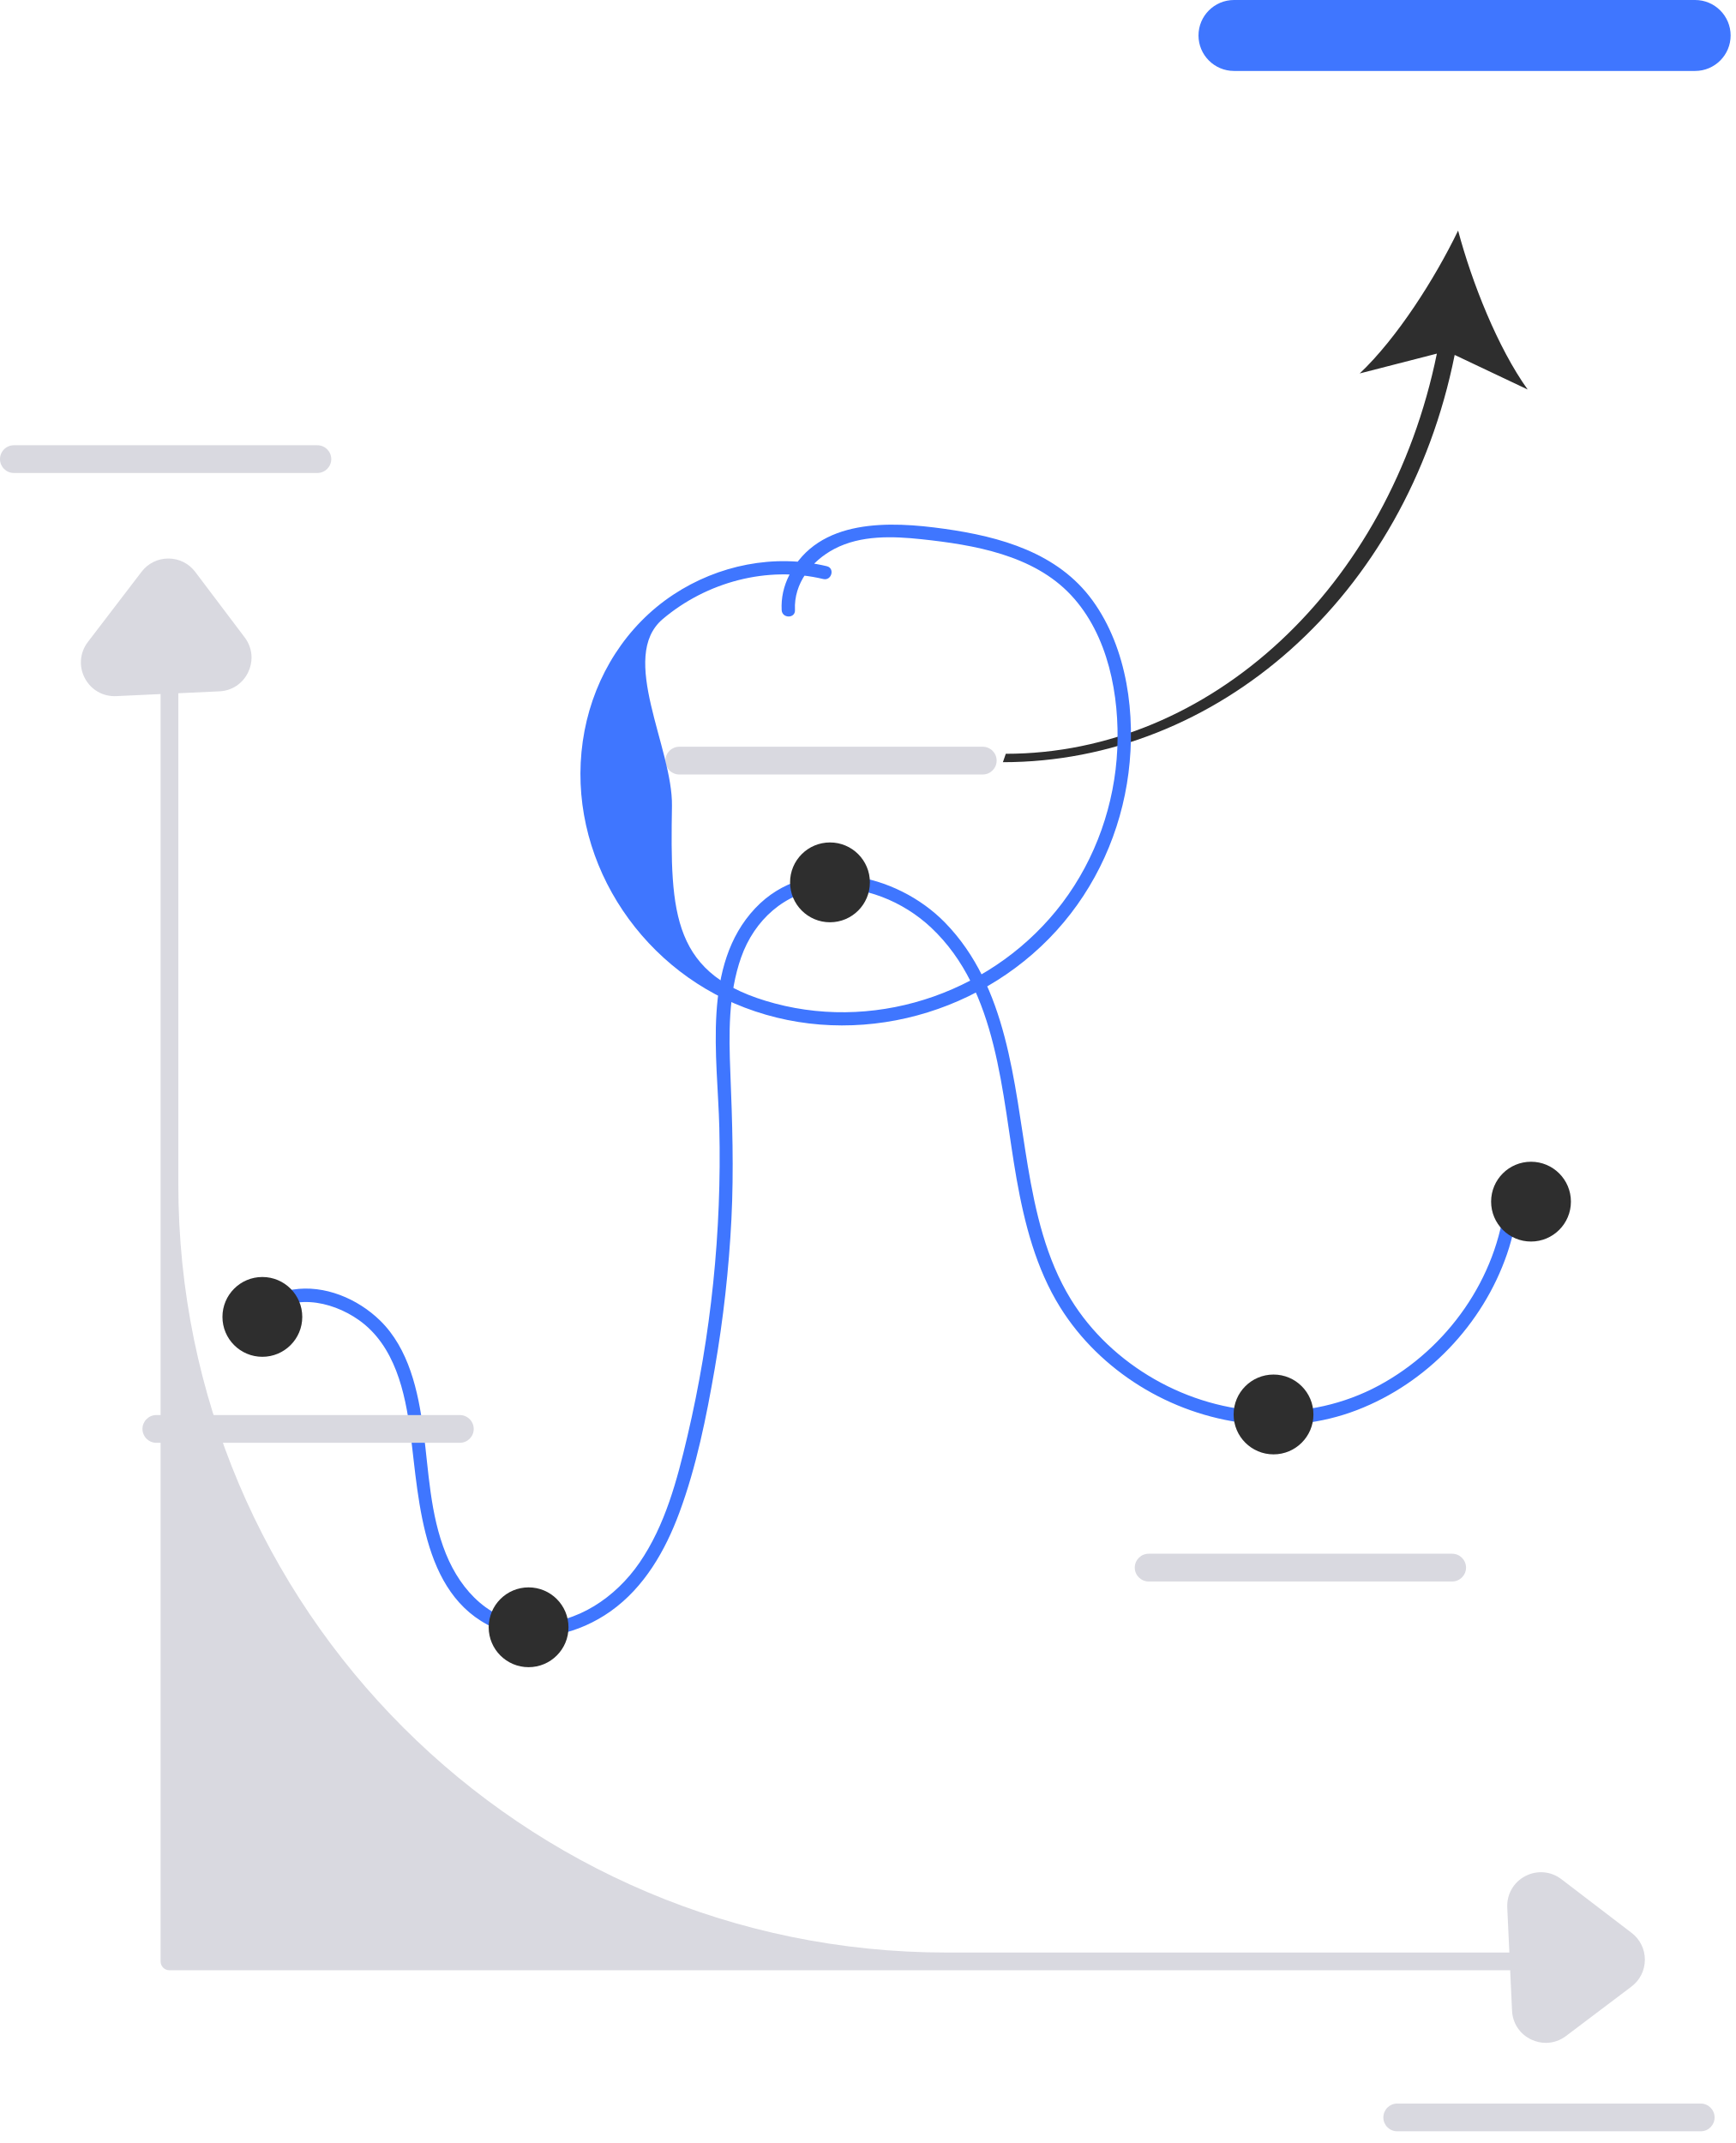
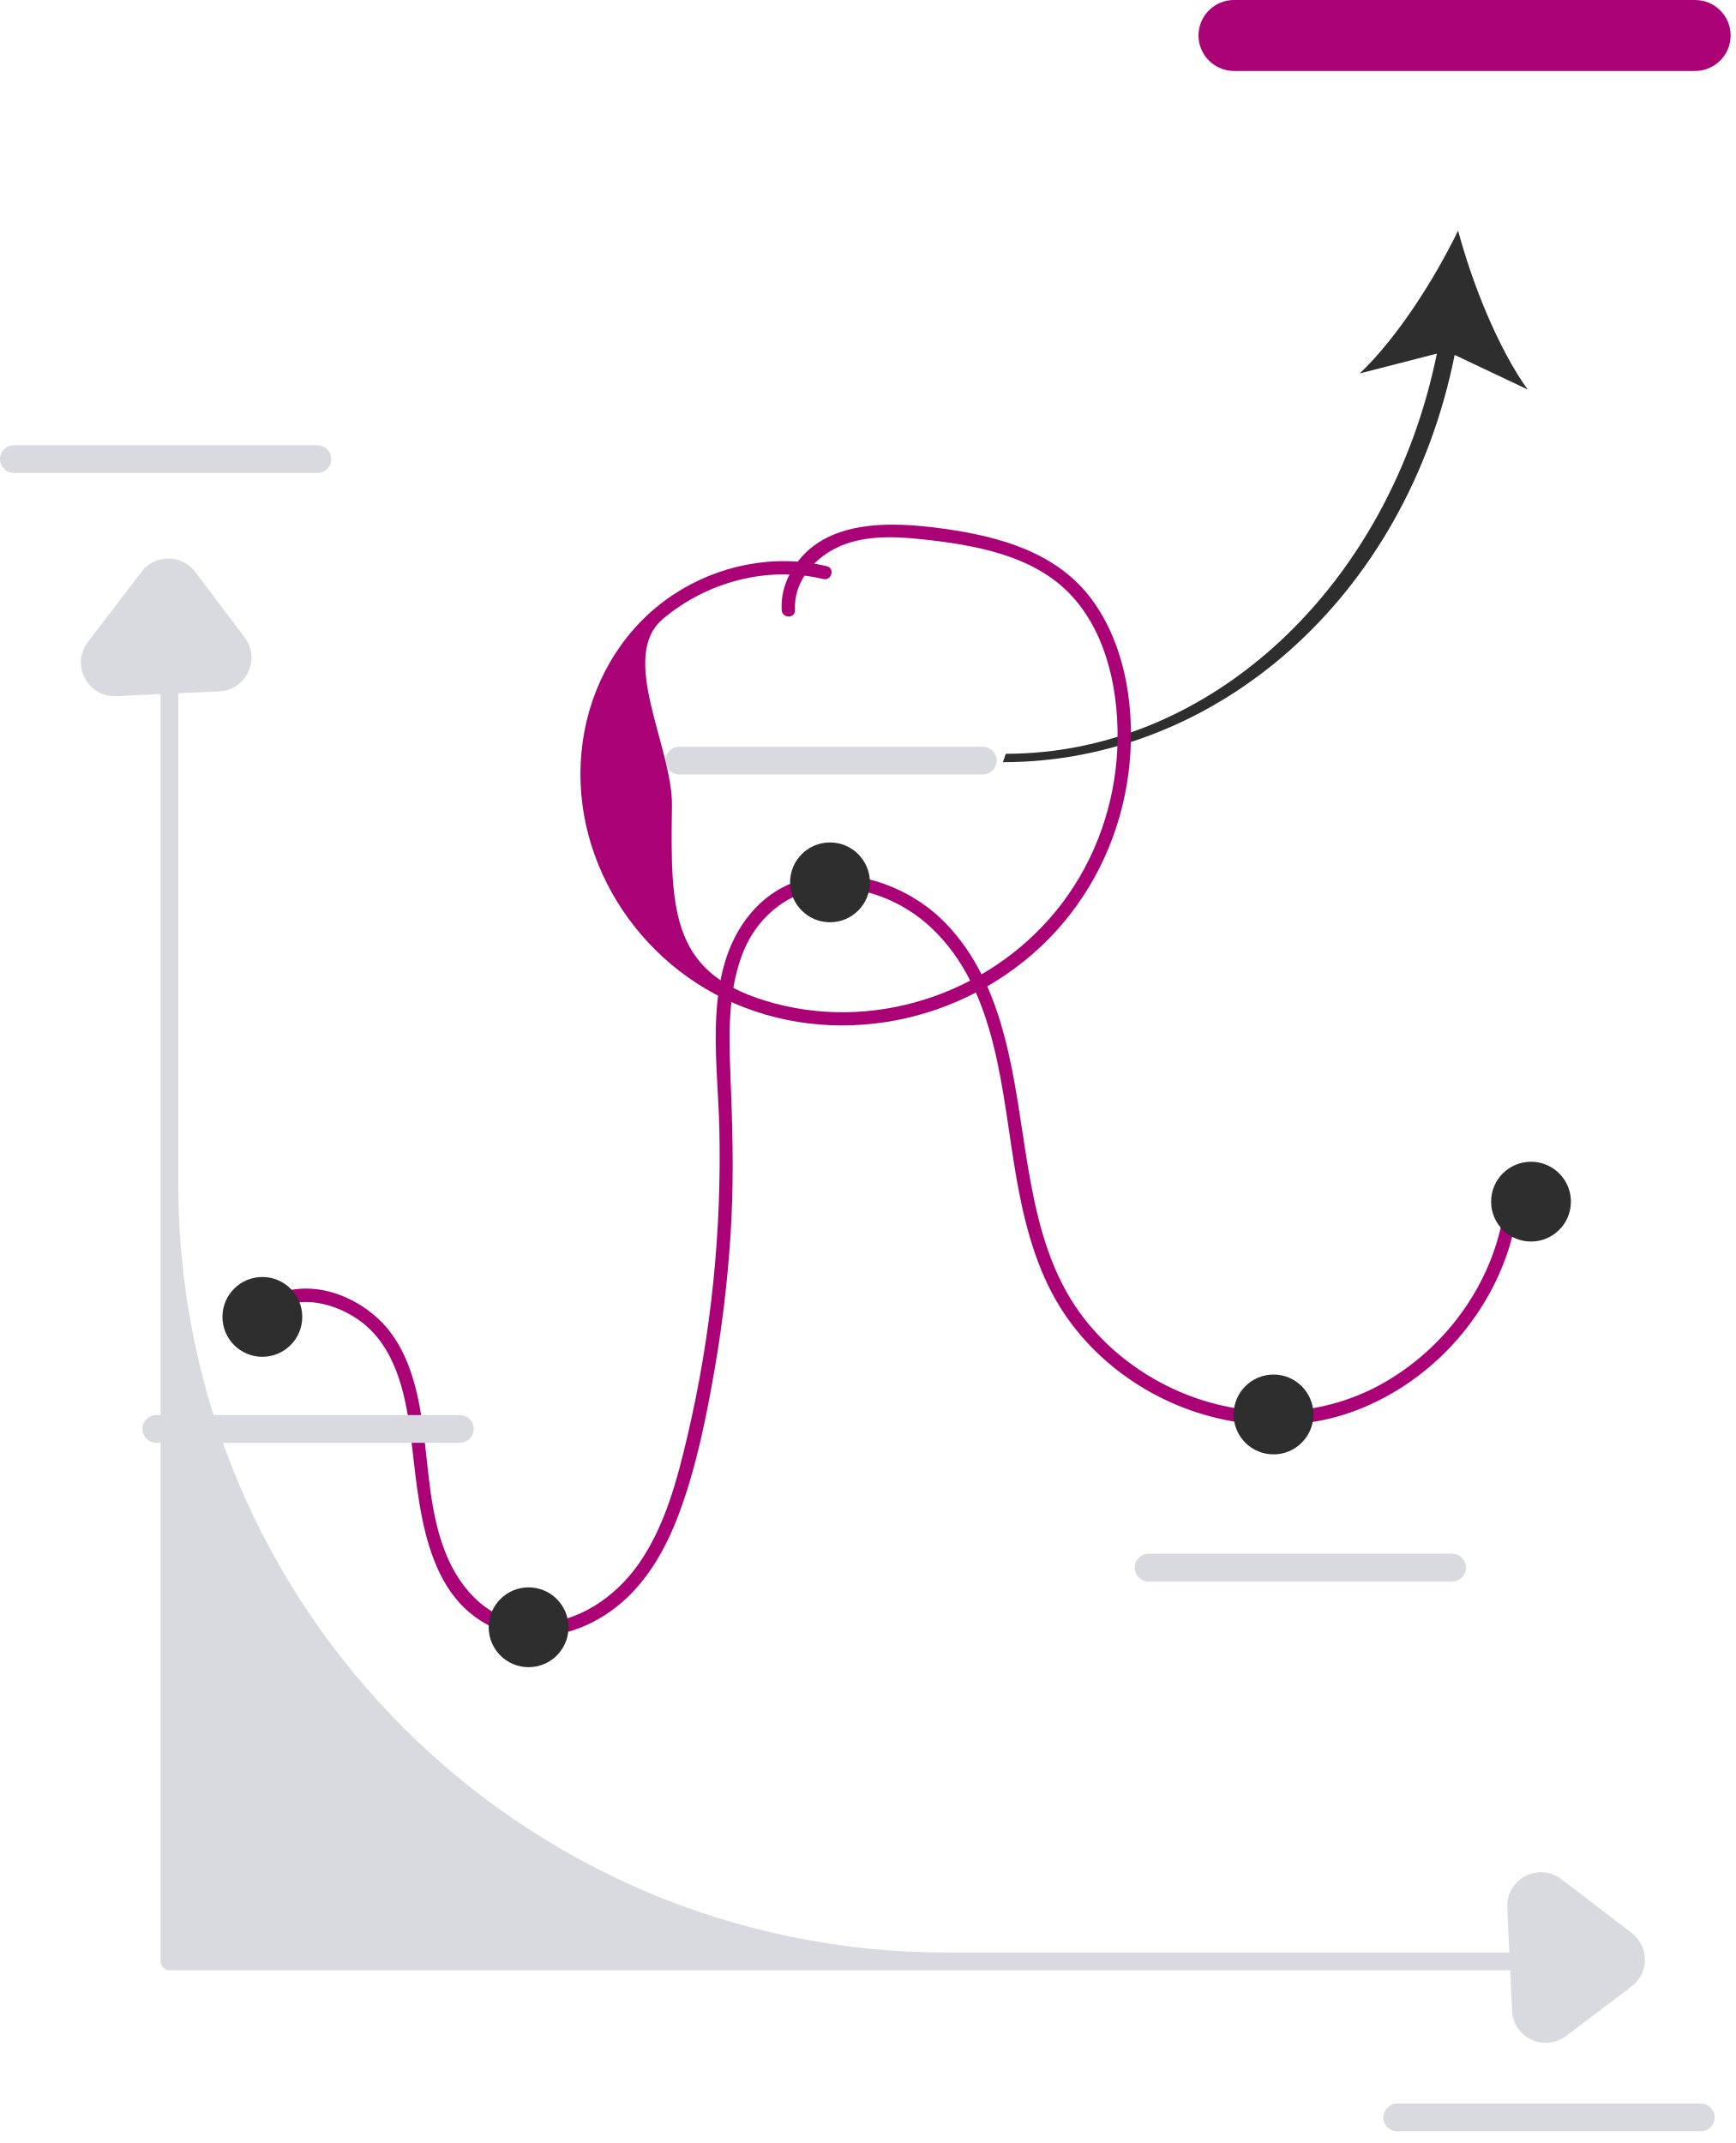
<svg xmlns="http://www.w3.org/2000/svg" width="98" height="121" viewBox="0 0 98 121" fill="none">
-   <path d="M14.871 74.537C16.308 72.954 18.681 73.417 20.26 74.534C22.292 75.972 22.873 78.598 23.173 80.925C23.68 84.866 23.83 90.436 28.299 92.083C30.363 92.844 32.726 92.215 34.47 90.98C36.374 89.63 37.562 87.553 38.358 85.401C39.321 82.796 39.879 80.009 40.352 77.278C40.835 74.486 41.152 71.664 41.294 68.834C41.433 66.065 41.343 63.314 41.233 60.547C41.147 58.387 41.114 56.118 41.844 54.052C42.581 51.965 44.294 50.379 46.548 50.169C48.735 49.966 50.987 50.888 52.57 52.377C56.367 55.948 56.545 61.779 57.394 66.568C57.84 69.084 58.492 71.63 59.858 73.819C60.982 75.619 62.543 77.129 64.342 78.248C67.97 80.507 72.593 81.166 76.619 79.614C80.549 78.1 83.713 74.788 85.082 70.807C85.42 69.824 85.629 68.809 85.735 67.776C85.784 67.295 85.033 67.299 84.984 67.776C84.534 72.167 81.715 76.143 77.853 78.226C73.878 80.369 69.065 80.097 65.182 77.875C63.273 76.783 61.613 75.243 60.459 73.364C59.06 71.086 58.461 68.43 58.025 65.823C57.237 61.114 56.88 55.707 53.351 52.091C50.614 49.287 45.577 48.161 42.635 51.285C39.606 54.501 40.514 59.682 40.611 63.675C40.752 69.522 40.149 75.382 38.813 81.077C38.231 83.555 37.562 86.112 36.102 88.237C34.768 90.179 32.587 91.685 30.159 91.661C27.738 91.637 26.036 89.857 25.177 87.735C24.27 85.497 24.21 83.079 23.896 80.716C23.608 78.547 23.084 76.147 21.457 74.559C20.192 73.325 18.315 72.53 16.535 72.814C15.679 72.951 14.921 73.366 14.34 74.006C14.015 74.364 14.545 74.896 14.871 74.537Z" fill="#3F76FF" />
+   <path d="M14.871 74.537C16.308 72.954 18.681 73.417 20.26 74.534C22.292 75.972 22.873 78.598 23.173 80.925C23.68 84.866 23.83 90.436 28.299 92.083C30.363 92.844 32.726 92.215 34.47 90.98C36.374 89.63 37.562 87.553 38.358 85.401C39.321 82.796 39.879 80.009 40.352 77.278C40.835 74.486 41.152 71.664 41.294 68.834C41.433 66.065 41.343 63.314 41.233 60.547C41.147 58.387 41.114 56.118 41.844 54.052C42.581 51.965 44.294 50.379 46.548 50.169C48.735 49.966 50.987 50.888 52.57 52.377C56.367 55.948 56.545 61.779 57.394 66.568C57.84 69.084 58.492 71.63 59.858 73.819C60.982 75.619 62.543 77.129 64.342 78.248C67.97 80.507 72.593 81.166 76.619 79.614C80.549 78.1 83.713 74.788 85.082 70.807C85.42 69.824 85.629 68.809 85.735 67.776C85.784 67.295 85.033 67.299 84.984 67.776C84.534 72.167 81.715 76.143 77.853 78.226C73.878 80.369 69.065 80.097 65.182 77.875C63.273 76.783 61.613 75.243 60.459 73.364C59.06 71.086 58.461 68.43 58.025 65.823C57.237 61.114 56.88 55.707 53.351 52.091C50.614 49.287 45.577 48.161 42.635 51.285C39.606 54.501 40.514 59.682 40.611 63.675C40.752 69.522 40.149 75.382 38.813 81.077C38.231 83.555 37.562 86.112 36.102 88.237C34.768 90.179 32.587 91.685 30.159 91.661C27.738 91.637 26.036 89.857 25.177 87.735C24.27 85.497 24.21 83.079 23.896 80.716C23.608 78.547 23.084 76.147 21.457 74.559C20.192 73.325 18.315 72.53 16.535 72.814C15.679 72.951 14.921 73.366 14.34 74.006C14.015 74.364 14.545 74.896 14.871 74.537Z" fill="#AA0276" />
  <path d="M55.485 43.73H38.35C37.918 43.73 37.566 43.378 37.566 42.946C37.566 42.514 37.918 42.163 38.35 42.163H55.485C55.917 42.163 56.268 42.514 56.268 42.946C56.268 43.378 55.917 43.73 55.485 43.73Z" fill="#D9D9E0" />
  <path d="M81.985 89.295H64.85C64.418 89.295 64.066 88.944 64.066 88.512C64.066 88.08 64.418 87.728 64.85 87.728H81.985C82.417 87.728 82.768 88.08 82.768 88.512C82.768 88.944 82.417 89.295 81.985 89.295Z" fill="#D9D9E0" />
  <path d="M96.018 120.34H78.883C78.451 120.34 78.1 119.989 78.1 119.557C78.1 119.125 78.451 118.773 78.883 118.773H96.018C96.45 118.773 96.801 119.125 96.801 119.557C96.801 119.989 96.45 120.34 96.018 120.34Z" fill="#D9D9E0" />
  <path d="M17.918 26.706H0.783C0.351 26.706 0 26.355 0 25.923C0 25.491 0.351 25.14 0.783 25.14H17.918C18.35 25.14 18.702 25.491 18.702 25.923C18.702 26.355 18.35 26.706 17.918 26.706Z" fill="#D9D9E0" />
  <path d="M87.228 111.247H9.567C9.291 111.247 9.066 111.023 9.066 110.746V36.64C9.066 36.364 9.291 36.14 9.567 36.14C9.844 36.14 10.068 36.364 10.068 36.64V66.878C10.068 90.829 29.484 110.246 53.436 110.246H87.228C87.505 110.246 87.729 110.47 87.729 110.746C87.729 111.023 87.505 111.247 87.228 111.247Z" fill="#D9D9E0" />
  <path d="M25.961 81.465H8.826C8.394 81.465 8.043 81.114 8.043 80.682C8.043 80.25 8.394 79.898 8.826 79.898H25.961C26.393 79.898 26.745 80.25 26.745 80.682C26.745 81.114 26.393 81.465 25.961 81.465Z" fill="#D9D9E0" />
  <path d="M14.812 76.609C16.056 76.609 17.065 75.6 17.065 74.356C17.065 73.111 16.056 72.103 14.812 72.103C13.567 72.103 12.559 73.111 12.559 74.356C12.559 75.6 13.567 76.609 14.812 76.609Z" fill="#2E2E2E" />
  <path d="M29.843 94.134C31.087 94.134 32.096 93.126 32.096 91.881C32.096 90.637 31.087 89.628 29.843 89.628C28.599 89.628 27.59 90.637 27.59 91.881C27.59 93.126 28.599 94.134 29.843 94.134Z" fill="#2E2E2E" />
  <path d="M46.859 52.074C48.103 52.074 49.112 51.065 49.112 49.821C49.112 48.576 48.103 47.567 46.859 47.567C45.614 47.567 44.605 48.576 44.605 49.821C44.605 51.065 45.614 52.074 46.859 52.074Z" fill="#2E2E2E" />
  <path d="M71.9 82.118C73.144 82.118 74.153 81.109 74.153 79.865C74.153 78.62 73.144 77.611 71.9 77.611C70.655 77.611 69.647 78.62 69.647 79.865C69.647 81.109 70.655 82.118 71.9 82.118Z" fill="#2E2E2E" />
  <path d="M86.437 70.101C87.681 70.101 88.69 69.092 88.69 67.848C88.69 66.603 87.681 65.595 86.437 65.595C85.192 65.595 84.184 66.603 84.184 67.848C84.184 69.092 85.192 70.101 86.437 70.101Z" fill="#2E2E2E" />
  <path d="M82.127 20.041L86.248 21.993C84.557 19.634 83.101 15.95 82.321 13.019C81.001 15.749 78.873 19.09 76.766 21.086L81.122 19.966C78.438 33.118 68.344 42.561 56.785 42.561L56.621 43.036C68.695 43.036 79.386 33.724 82.127 20.041Z" fill="#2E2E2E" />
-   <path d="M69.667 0H95.704C96.808 0 97.707 0.898 97.707 2.003C97.707 3.107 96.808 4.006 95.704 4.006H69.667C68.563 4.006 67.664 3.107 67.664 2.003C67.664 0.898 68.563 0 69.667 0Z" fill="#3F76FF" />
+   <path d="M69.667 0H95.704C96.808 0 97.707 0.898 97.707 2.003C97.707 3.107 96.808 4.006 95.704 4.006H69.667C68.563 4.006 67.664 3.107 67.664 2.003C67.664 0.898 68.563 0 69.667 0Z" fill="#AA0276" />
  <path d="M87.273 115.346C86.999 115.346 86.722 115.285 86.458 115.162C85.808 114.856 85.399 114.245 85.366 113.527L85.096 107.706C85.061 106.958 85.451 106.278 86.114 105.931C86.777 105.584 87.559 105.651 88.153 106.105L92.118 109.137C92.594 109.502 92.867 110.055 92.865 110.655C92.863 111.255 92.587 111.806 92.108 112.168L88.414 114.958C88.073 115.215 87.676 115.346 87.273 115.346Z" fill="#D9D9E0" />
  <path d="M14.202 37.127C14.202 37.402 14.141 37.679 14.017 37.943C13.711 38.593 13.1 39.002 12.382 39.035L6.561 39.305C5.813 39.34 5.134 38.95 4.787 38.286C4.439 37.624 4.507 36.842 4.961 36.248L7.993 32.283C8.357 31.807 8.911 31.534 9.51 31.536C10.111 31.538 10.662 31.814 11.024 32.293L13.813 35.987C14.07 36.328 14.202 36.725 14.202 37.127Z" fill="#D9D9E0" />
-   <path d="M46.68 31.97C43.715 31.26 40.548 31.902 38.014 33.576C35.357 35.331 33.598 38.142 33.002 41.256C31.774 47.68 35.527 54.098 41.459 56.655C47.696 59.343 55.114 57.539 59.643 52.551C61.887 50.078 63.29 46.95 63.712 43.642C64.129 40.383 63.654 36.623 61.681 33.903C59.723 31.205 56.464 30.3 53.316 29.858C50.262 29.429 46.21 29.242 44.559 32.475C44.244 33.092 44.096 33.756 44.131 34.447C44.155 34.928 44.906 34.931 44.882 34.447C44.806 32.936 45.813 31.673 47.105 30.993C48.602 30.206 50.407 30.273 52.04 30.448C54.987 30.765 58.334 31.33 60.459 33.594C62.576 35.849 63.211 39.285 63.08 42.278C62.942 45.402 61.866 48.477 59.98 50.976C56.257 55.907 49.745 58.252 43.754 56.66C37.916 55.108 37.84 51.643 37.937 45.508C37.988 42.235 34.896 37.084 37.42 34.951C39.892 32.863 43.317 31.936 46.48 32.694C46.95 32.806 47.15 32.082 46.68 31.97Z" fill="#3F76FF" />
+   <path d="M46.68 31.97C43.715 31.26 40.548 31.902 38.014 33.576C35.357 35.331 33.598 38.142 33.002 41.256C31.774 47.68 35.527 54.098 41.459 56.655C47.696 59.343 55.114 57.539 59.643 52.551C61.887 50.078 63.29 46.95 63.712 43.642C64.129 40.383 63.654 36.623 61.681 33.903C59.723 31.205 56.464 30.3 53.316 29.858C50.262 29.429 46.21 29.242 44.559 32.475C44.244 33.092 44.096 33.756 44.131 34.447C44.155 34.928 44.906 34.931 44.882 34.447C44.806 32.936 45.813 31.673 47.105 30.993C48.602 30.206 50.407 30.273 52.04 30.448C54.987 30.765 58.334 31.33 60.459 33.594C62.576 35.849 63.211 39.285 63.08 42.278C62.942 45.402 61.866 48.477 59.98 50.976C56.257 55.907 49.745 58.252 43.754 56.66C37.916 55.108 37.84 51.643 37.937 45.508C37.988 42.235 34.896 37.084 37.42 34.951C39.892 32.863 43.317 31.936 46.48 32.694C46.95 32.806 47.15 32.082 46.68 31.97Z" fill="#AA0276" />
</svg>
